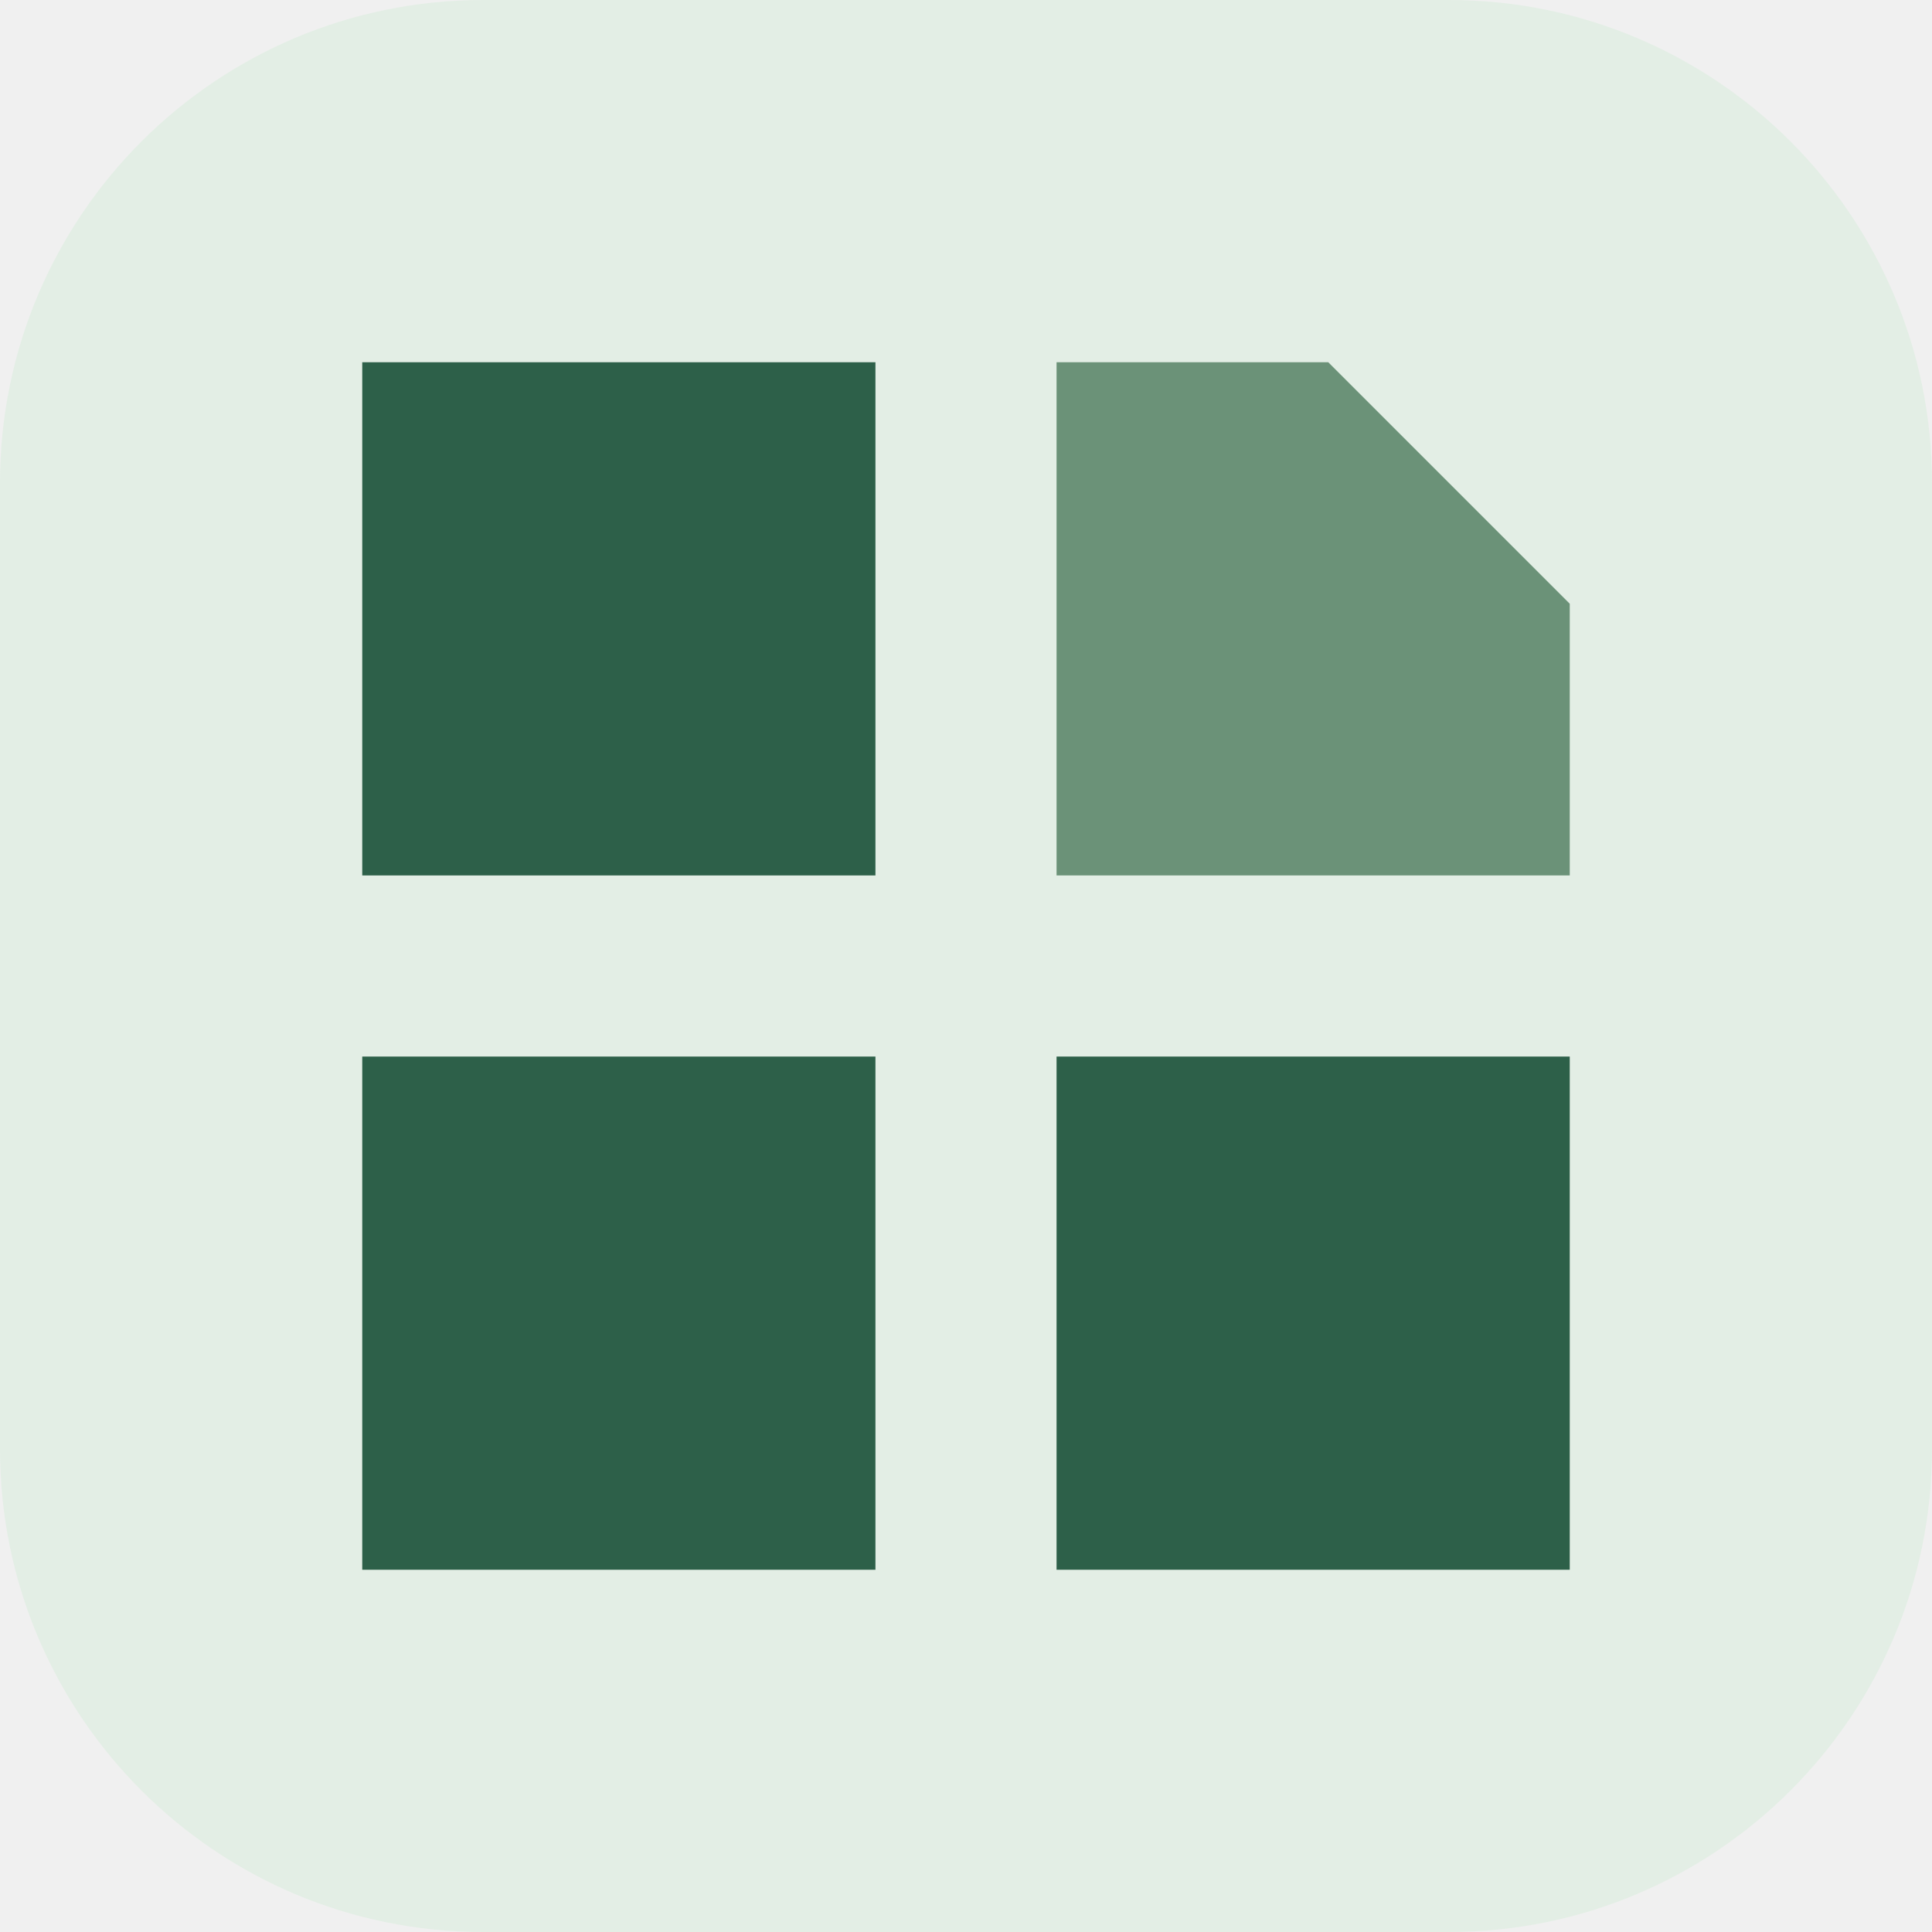
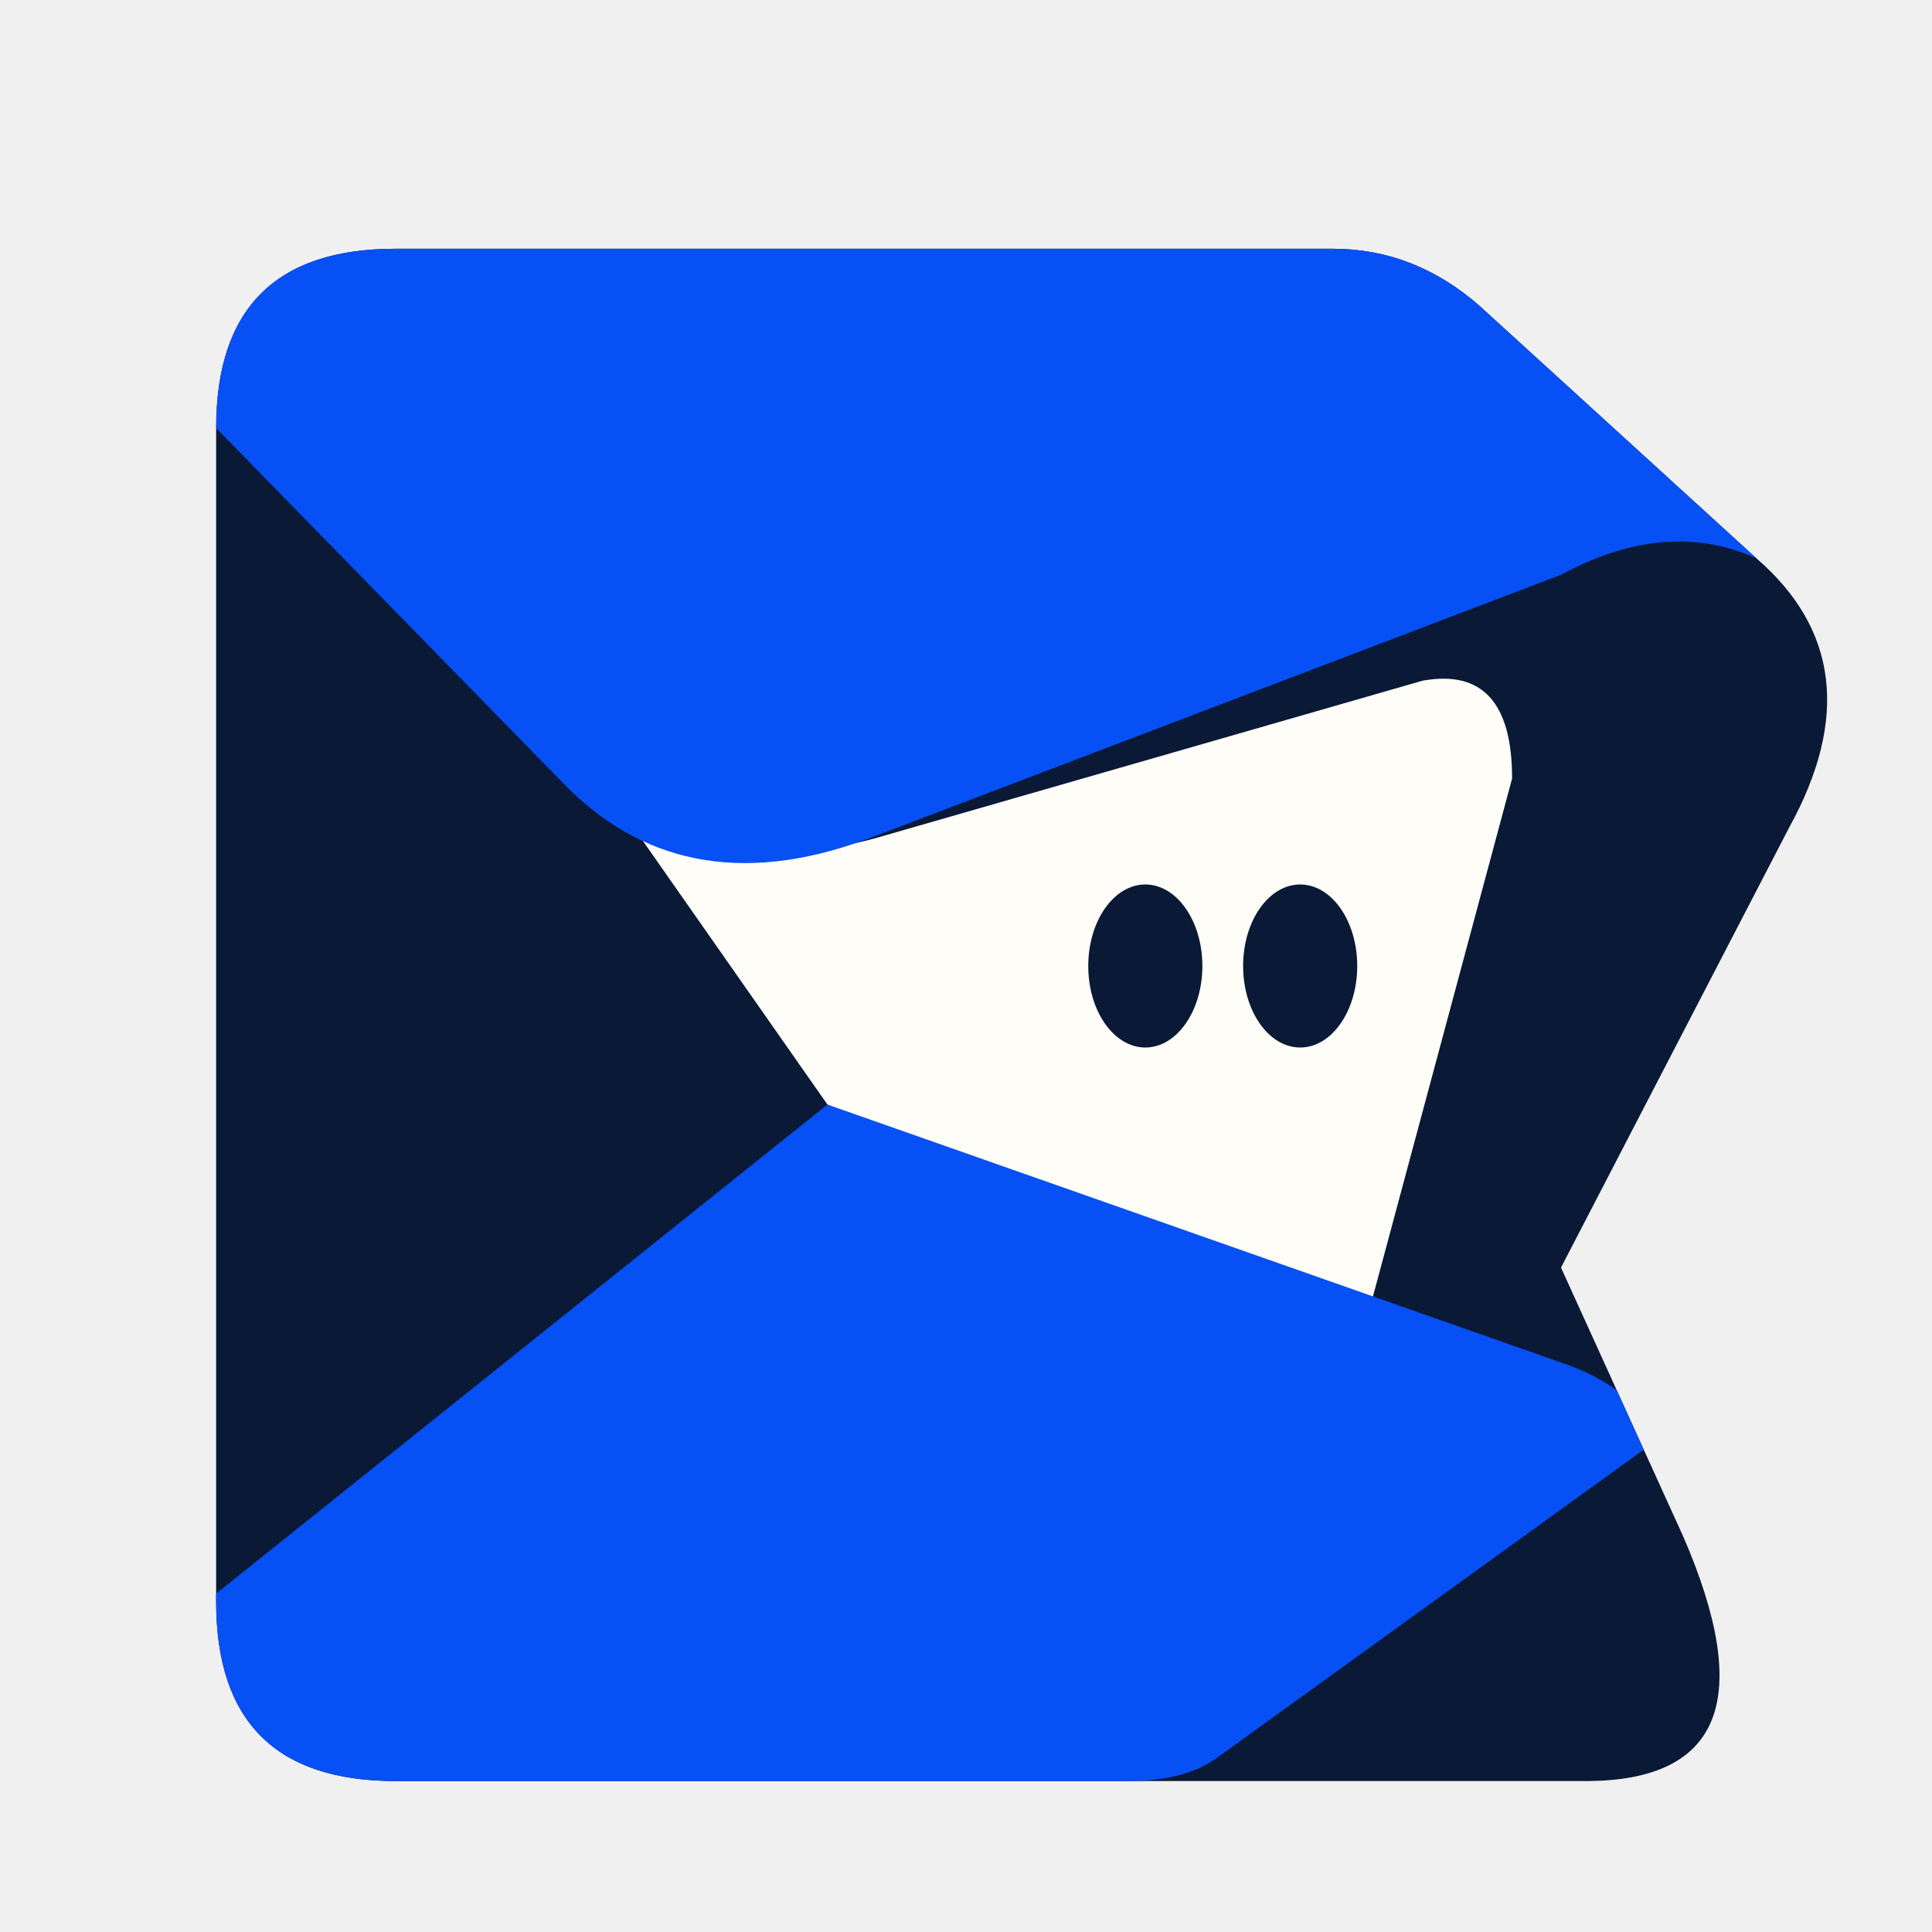
- <svg xmlns="http://www.w3.org/2000/svg" width="64" height="64" viewBox="0 0 64 64" fill="none">
-   <rect width="64" height="64" rx="16" fill="#E3EEE5" />
-   <path fill="#2D6049" d="M12 12h17v17H12zM12 35h17v17H12zM35 35h17v17H35z" />
-   <path fill="#6B9278" d="M35 12h9l8 8v9H35z" />
+ <svg xmlns="http://www.w3.org/2000/svg" width="256" height="256" viewBox="0 0 256 256">
+   <style>#dark{display:none}@media(prefers-color-scheme:dark){#light{display:none}#dark{display:inline}}</style>
+   <g id="light">
+     <defs>
+       <clipPath id="light-contour">
+         <path d="M36 62 Q36 40 58 40 H173 Q183 40 191 47 L225 78 Q240 91 229 111 L201 165 L216 198 Q229 228 204 228 H58 Q36 228 36 206 Z" fill="white" />
+       </clipPath>
+     </defs>
+     <g transform="translate(128 128) scale(1.08) translate(-128 -128)">
+       <g clip-path="url(#light-contour)">
+         <path d="M36 62 Q36 40 58 40 H173 Q183 40 191 47 L225 78 Q240 91 229 111 L201 165 L216 198 Q229 228 204 228 H58 Q36 228 36 206 Z" fill="#091936" />
+         <path d="M83 105 Q98 118 118 112 L184 93 Q195 91 195 105 L177 172 L111 145 Z" fill="#FFFDF7" />
+         <path d="M36 62 Q36 40 58 40 H173 Q183 40 191 47 L225 78 Q214 73 201 80 L117 112 Q94 121 79 106 Z" fill="#0750F5" />
+         <path d="M36 205 L111 145 L202 177 Q210 180 213 186 L159 225 Q155 228 148 228 H58 Q36 228 36 206 Z" fill="#0750F5" />
+         <g fill="#091936">
+           <ellipse cx="150" cy="128" rx="7" ry="10" />
+           <ellipse cx="169" cy="128" rx="7" ry="10" />
+         </g>
+       </g>
+     </g>
+   </g>
+   <g id="dark">
+     <defs>
+       <mask id="dark-cut" maskUnits="userSpaceOnUse" x="0" y="0" width="256" height="256">
+         <rect width="256" height="256" fill="white" />
+         <path d="M83 105 Q98 118 118 112 L184 93 Q195 91 195 105 L177 172 L111 145 Z" fill="black" />
+         <g fill="none" stroke="black" stroke-width="8" stroke-linecap="round" stroke-linejoin="round">
+           <path d="M36 62 L79 106 Q89 138 73 157 L36 187" />
+         </g>
+       </mask>
+     </defs>
+     <g transform="translate(128 128) scale(1.08) translate(-128 -128)">
+       <g mask="url(#dark-cut)">
+         <path d="M36 62 Q36 40 58 40 H173 Q183 40 191 47 L225 78 Q240 91 229 111 L201 165 L216 198 Q229 228 204 228 H58 Q36 228 36 206 Z" fill="#FFFFFF" />
+       </g>
+       <g fill="#FFFFFF">
+         <ellipse cx="150" cy="128" rx="7" ry="10" />
+         <ellipse cx="169" cy="128" rx="7" ry="10" />
+       </g>
+     </g>
+   </g>
</svg>
